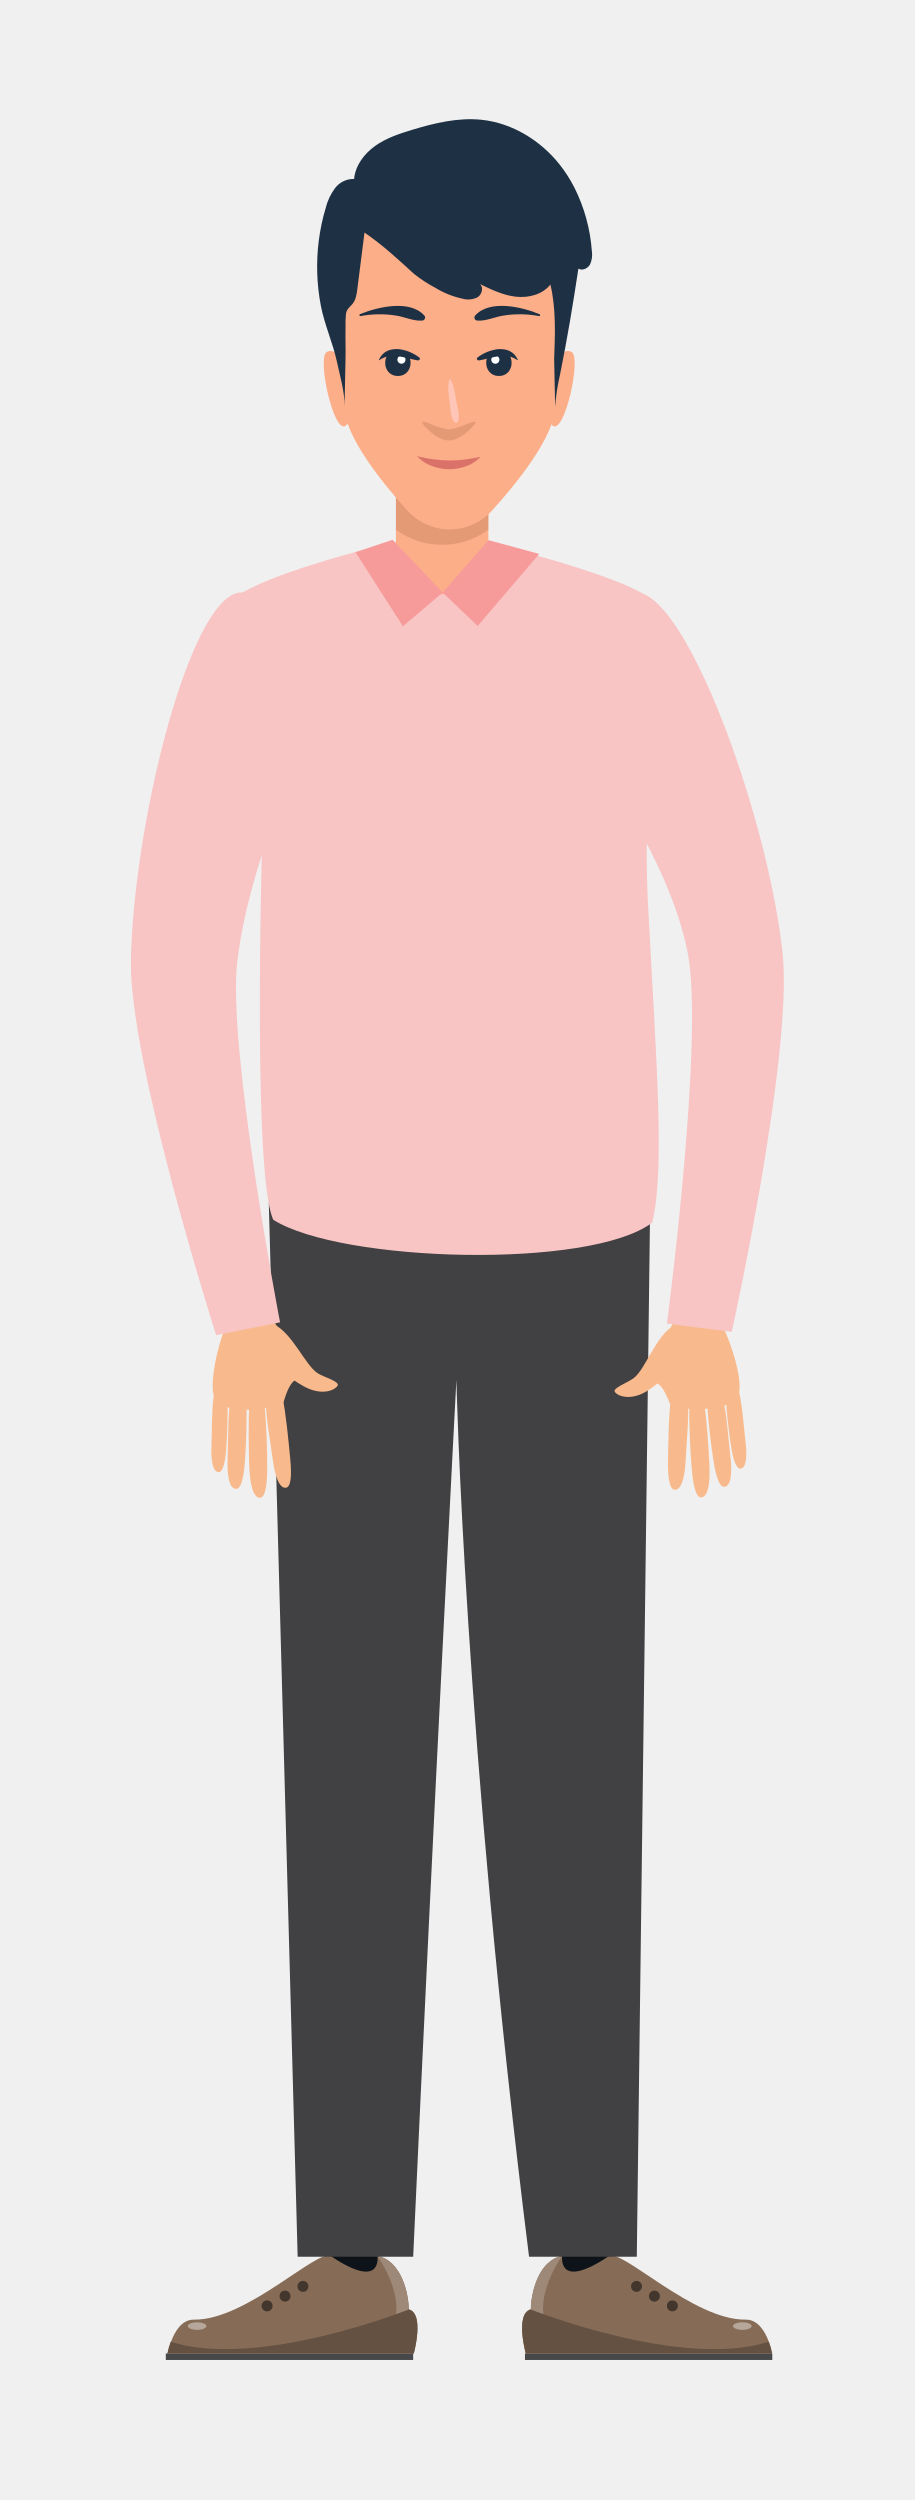
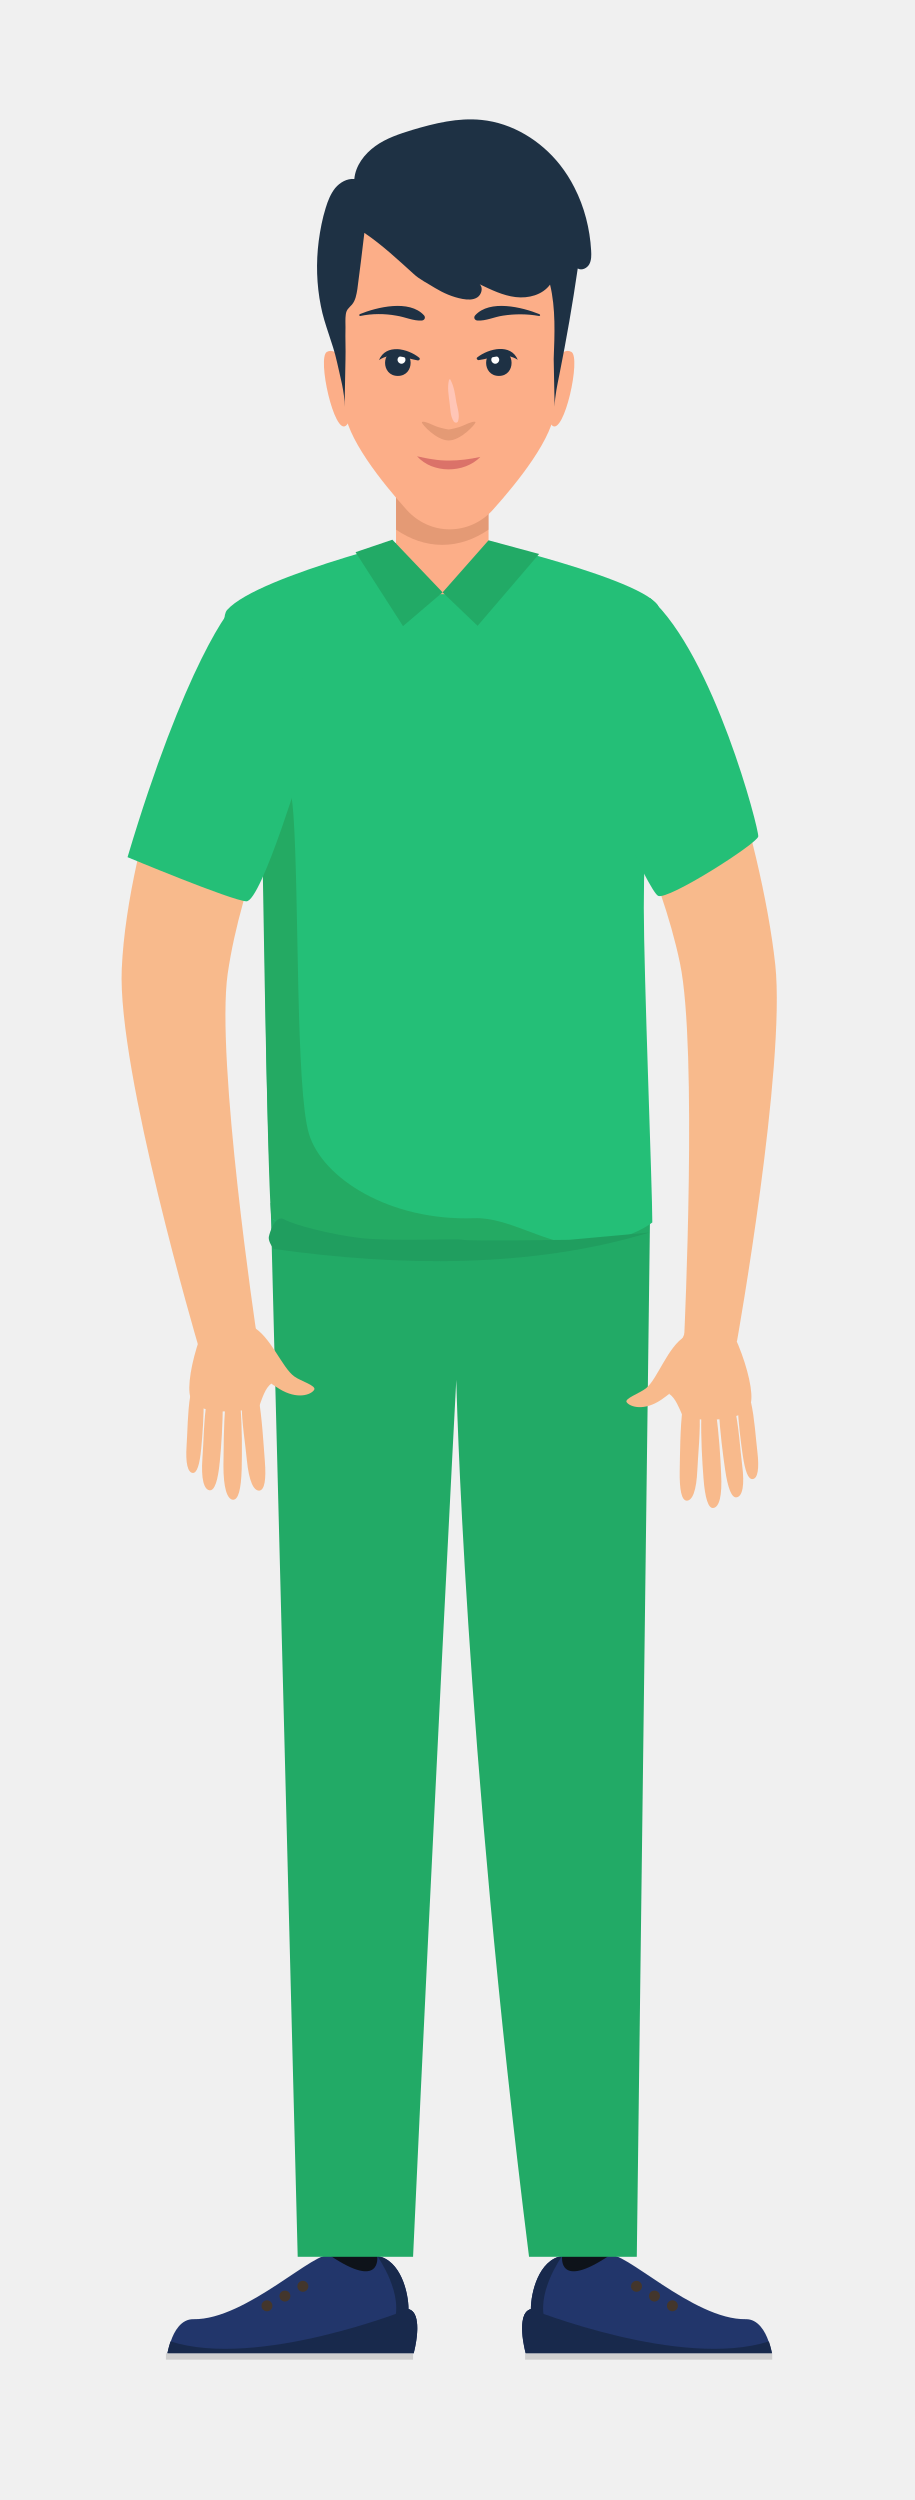
- <svg xmlns="http://www.w3.org/2000/svg" viewBox="0 0 300.52 821.26">
-   <defs>
-     <style>.cls-1{fill:#0e131a;}.cls-2{fill:#866c57;}.cls-3{fill:#9e8979;}.cls-4{fill:#474849;}.cls-5{fill:#655141;}.cls-6{fill:#43362c;}.cls-7{fill:#b6a79a;}.cls-8{fill:#414042;}.cls-9{fill:#f8c4c4;}.cls-10{fill:#fcae88;}.cls-11{fill:#b06d4d;opacity:0.32;}.cls-12{fill:#f8ba8c;}.cls-13{fill:#f79a9a;}.cls-14{fill:#1e3144;}.cls-15{fill:#fff;}.cls-16{fill:#db7269;}.cls-17{fill:#ffc5b6;}</style>
-   </defs>
+ <svg xmlns="http://www.w3.org/2000/svg" version="1.1" id="Layer_1" x="0px" y="0px" viewBox="0 0 300.5 821.3" style="enable-background:new 0 0 300.5 821.3;" xml:space="preserve">
+   <style type="text/css">
+ 	.st0{fill:#0E131A;}
+ 	.st1{fill:#22366B;}
+ 	.st2{fill:#18294C;}
+ 	.st3{fill:#CFCFCF;}
+ 	.st4{fill:#43362C;}
+ 	.st5{fill:#22AA66;}
+ 	.st6{fill:#24BF77;}
+ 	.st7{fill:#FCAE88;}
+ 	.st8{opacity:0.32;fill:#B06D4D;enable-background:new    ;}
+ 	.st9{fill:#F8BA8C;}
+ 	.st10{fill:#1E3144;}
+ 	.st11{fill:#FFFFFF;}
+ 	.st12{fill:#DB7269;}
+ 	.st13{fill:#FFC5B6;}
+ 	.st14{fill:#24AA63;}
+ 	.st15{fill:#209E5F;}
+ </style>
+   <g id="BACKGROUND">
+ </g>
  <g id="OBJECT">
-     <g id="doctor">
-       <polygon class="cls-1" points="201.35 756.89 202.73 723.68 184.85 723.68 183.47 756.89 201.35 756.89" />
-       <path class="cls-2" d="M253.64,773.14H172.72s-1.88-6.78-.95-11.09c.35-1.68,1.14-3,2.62-3.37,0-5.28,2.5-16.13,10.28-17.52h0c0,.38-1.42,11.23,15.3,0,4.16-2.79,27.73,21.11,45.05,20.85,4-.06,6.35,4,7.54,7.26A24.47,24.47,0,0,1,253.64,773.14Z" />
-       <path class="cls-3" d="M184.67,741.05c-.24.33-9.17,12.9-5.33,22.37a22.3,22.3,0,0,1-7.57-1.49c.35-1.67,1.14-3,2.62-3.36,0-5.29,2.5-16.13,10.28-17.52Z" />
-       <rect class="cls-4" x="172.45" y="773.14" width="81.25" height="2.12" />
-       <path class="cls-5" d="M253.64,773.14H172.72s-3.62-13.07,1.67-14.46c0,0,49.43,19.76,78.17,10.59A24.47,24.47,0,0,1,253.64,773.14Z" />
-       <path class="cls-6" d="M210.9,751.09a1.81,1.81,0,1,1-1.8-1.81A1.8,1.8,0,0,1,210.9,751.09Z" />
-       <path class="cls-6" d="M216.79,754.29a1.81,1.81,0,1,1-1.81-1.81A1.81,1.81,0,0,1,216.79,754.29Z" />
-       <path class="cls-6" d="M222.68,757.49a1.81,1.81,0,1,1-1.81-1.81A1.81,1.81,0,0,1,222.68,757.49Z" />
-       <path class="cls-7" d="M246.92,764.13c0,.68-1.37,1.24-3.06,1.24s-3.06-.56-3.06-1.24,1.37-1.24,3.06-1.24S246.92,763.44,246.92,764.13Z" />
-       <polygon class="cls-1" points="107.26 756.89 105.88 723.68 123.75 723.68 125.14 756.89 107.26 756.89" />
-       <path class="cls-2" d="M55,773.14h80.92s1.88-6.78,1-11.09c-.35-1.68-1.14-3-2.62-3.37,0-5.28-2.5-16.13-10.28-17.52h0c0,.38,1.42,11.23-15.3,0-4.16-2.79-27.73,21.11-45,20.85-4.05-.06-6.35,4-7.54,7.26A24.47,24.47,0,0,0,55,773.14Z" />
-       <path class="cls-3" d="M123.94,741.05c.24.33,9.17,12.9,5.33,22.37a22.3,22.3,0,0,0,7.57-1.49c-.35-1.67-1.14-3-2.62-3.36,0-5.29-2.5-16.13-10.28-17.52Z" />
-       <rect class="cls-4" x="54.47" y="773.14" width="81.25" height="2.12" />
-       <path class="cls-5" d="M55,773.14h80.92s3.62-13.07-1.67-14.46c0,0-49.44,19.76-78.17,10.59A24.47,24.47,0,0,0,55,773.14Z" />
-       <path class="cls-6" d="M97.71,751.09a1.81,1.81,0,1,0,1.8-1.81A1.8,1.8,0,0,0,97.71,751.09Z" />
-       <path class="cls-6" d="M91.82,754.29a1.81,1.81,0,1,0,1.81-1.81A1.81,1.81,0,0,0,91.82,754.29Z" />
-       <path class="cls-6" d="M85.93,757.49a1.81,1.81,0,1,0,1.81-1.81A1.81,1.81,0,0,0,85.93,757.49Z" />
-       <path class="cls-7" d="M61.69,764.13c0,.68,1.37,1.24,3.06,1.24s3.06-.56,3.06-1.24-1.37-1.24-3.06-1.24S61.69,763.44,61.69,764.13Z" />
-       <path class="cls-8" d="M88.3,395.16l9.48,346.19h37.95c6.67-146.07,14.2-288.06,14.2-288.06s2.47,117.23,23.87,288.06h35.39l4.4-346.19Z" />
+     <g>
+       <g>
+         <g id="doctor_13_">
+           <g>
+             <g>
+               <polygon class="st0" points="201.4,756.9 202.7,723.7 184.9,723.7 183.5,756.9       " />
+               <g>
+                 <path class="st1" d="M253.6,773.1h-80.9c0,0-1.9-6.8-0.9-11.1c0.4-1.7,1.1-3,2.6-3.4c0-5.3,2.5-16.1,10.3-17.5l0,0         c-0.1,0.4-1.4,11.2,15.3,0c4.2-2.8,27.7,21.1,45,20.8c4-0.1,6.4,4,7.5,7.3C253.3,771.4,253.6,773.1,253.6,773.1z" />
+                 <path class="st2" d="M184.7,741.1c-0.2,0.3-9.2,12.9-5.3,22.4c-2.6,0-5.1-0.6-7.6-1.5c0.4-1.7,1.1-3,2.6-3.4         C174.4,753.3,176.9,742.4,184.7,741.1C184.7,741,184.7,741,184.7,741.1z" />
+                 <rect x="172.5" y="773.1" class="st3" width="81.2" height="2.1" />
+                 <path class="st2" d="M253.6,773.1h-80.9c0,0-3.6-13.1,1.7-14.5c0,0,49.4,19.8,78.2,10.6C253.3,771.4,253.6,773.1,253.6,773.1         z" />
+                 <g>
+                   <path class="st4" d="M210.9,751.1c0,1-0.8,1.8-1.8,1.8s-1.8-0.8-1.8-1.8s0.8-1.8,1.8-1.8          C210.1,749.3,210.9,750.1,210.9,751.1z" />
+                   <path class="st4" d="M216.8,754.3c0,1-0.8,1.8-1.8,1.8s-1.8-0.8-1.8-1.8s0.8-1.8,1.8-1.8S216.8,753.3,216.8,754.3z" />
+                   <path class="st4" d="M222.7,757.5c0,1-0.8,1.8-1.8,1.8s-1.8-0.8-1.8-1.8s0.8-1.8,1.8-1.8S222.7,756.5,222.7,757.5z" />
+                 </g>
+               </g>
+             </g>
+             <g>
+               <polygon class="st0" points="107.3,756.9 105.9,723.7 123.8,723.7 125.1,756.9       " />
+               <g>
+                 <path class="st1" d="M55,773.1h80.9c0,0,1.9-6.8,0.9-11.1c-0.4-1.7-1.1-3-2.6-3.4c0-5.3-2.5-16.1-10.3-17.5l0,0         c0.1,0.4,1.4,11.2-15.3,0c-4.2-2.8-27.7,21.1-45,20.8c-4.1-0.1-6.4,4-7.5,7.3C55.3,771.4,55,773.1,55,773.1z" />
+                 <path class="st2" d="M123.9,741.1c0.2,0.3,9.2,12.9,5.3,22.4c2.6,0,5.1-0.6,7.6-1.5c-0.4-1.7-1.1-3-2.6-3.4         C134.2,753.3,131.7,742.4,123.9,741.1C123.9,741,123.9,741,123.9,741.1z" />
+                 <rect x="54.5" y="773.1" class="st3" width="81.2" height="2.1" />
+                 <path class="st2" d="M55,773.1h80.9c0,0,3.6-13.1-1.7-14.5c0,0-49.4,19.8-78.2,10.6C55.3,771.4,55,773.1,55,773.1z" />
+                 <g>
+                   <path class="st4" d="M97.7,751.1c0,1,0.8,1.8,1.8,1.8s1.8-0.8,1.8-1.8s-0.8-1.8-1.8-1.8S97.7,750.1,97.7,751.1z" />
+                   <path class="st4" d="M91.8,754.3c0,1,0.8,1.8,1.8,1.8s1.8-0.8,1.8-1.8s-0.8-1.8-1.8-1.8C92.6,752.5,91.8,753.3,91.8,754.3z" />
+                   <path class="st4" d="M85.9,757.5c0,1,0.8,1.8,1.8,1.8s1.8-0.8,1.8-1.8s-0.8-1.8-1.8-1.8C86.7,755.7,85.9,756.5,85.9,757.5z" />
+                 </g>
+               </g>
+             </g>
+             <g>
+               <path class="st5" d="M88.9,395.2l8.9,346.2h37.9c6.7-146.1,14.2-288.1,14.2-288.1s2.5,117.2,23.9,288.1h35.4l4.4-346.2H88.9z" />
+             </g>
+           </g>
+         </g>
+         <path class="st6" d="M214.3,401.6C194,417.1,112,414.7,89.8,400.7c-2.9-17.6-3.2-140.8-3.2-140.8s-17.1-53.8-12-59.5     c10.3-11.7,70.2-25.8,70.2-25.8s64.2,14.2,71.3,24.2c3.4,4.9-4.6,50.6-4.6,99.5C211.5,319.6,214.3,390.6,214.3,401.6z" />
+         <g>
+           <rect x="130.1" y="158.5" class="st7" width="30.4" height="36.7" />
+           <path class="st8" d="M130.1,158.5V174c4.7,3.2,9.8,5,15.2,5s10.5-1.8,15.2-5v-15.5H130.1z" />
+         </g>
+         <g>
+           <path class="st9" d="M246.6,461.2c2-7.1-8-33.1-14-32.9c-5,0.1-13.1,20.2-12.7,29.7c1.9,1.1,3.4,4.9,4.2,6.8      C224.8,466.7,244.6,468.3,246.6,461.2z" />
+           <path class="st9" d="M231.1,485.5c-0.4-5.2-0.9-13.3-0.7-20.4c1.7-0.1,3.3-0.4,4.8-1c1,6.6,1.5,15,1.7,20      c0.4,7.3-0.6,11.1-2.6,11.3C232.7,495.6,231.6,492.2,231.1,485.5z" />
+           <path class="st9" d="M238.2,482.7c-0.7-4.8-1.7-12.4-2-19.1c1.6-0.1,3.6-0.8,5.1-1.4c1.4,6.1,1.9,14.3,2.5,19      c0.9,6.8,0.1,10.4-1.8,10.7C240.4,492.2,239.1,489,238.2,482.7z" />
+           <path class="st9" d="M244,478.1c-0.6-4.1-1.4-10.6-1.7-16.3c1.4-0.1,3.1-0.7,4.4-1.2c1.2,5.2,1.6,12.2,2.1,16.2      c0.7,5.8,0.1,8.9-1.5,9.1C245.8,486.1,244.8,483.4,244,478.1z" />
+           <path class="st9" d="M223.3,483.2c0.1-4.9,0.1-14.3,1-20.9c1.6,0.1,4,1.6,5.5,1.3c0.4,6.3-0.5,14.4-0.7,19.2      c-0.3,6.9-1.6,10.2-3.5,10.2C223.9,492.9,223.2,489.5,223.3,483.2z" />
+           <path class="st9" d="M212.2,456.1c3.8-3,7.2-13.8,12.9-17.1c0.9,1.4,5.3,8.1,6.5,9.1c-4.8,4.1-10.4,9-14.3,11.7      c-5.7,3.9-10.3,2.4-11.4,0.9C204.9,459.5,210.2,457.7,212.2,456.1z" />
+         </g>
+         <path class="st9" d="M242.1,440.7l-17.3-2.2c0,0,4.4-94.1-1.4-122c-6.4-30.9-23.3-62.2-23.3-62.2s1.6-66.8,15.2-55.7     c12.9,10.6,34.7,75.3,39.4,118.4C258.2,350.2,242.1,440.7,242.1,440.7z" />
+         <g>
+           <g>
+             <path class="st9" d="M62.6,459.2c-2.4-7,6.2-33.4,12.2-33.6c5-0.1,14.1,19.5,14.3,29c-1.9,1.2-3.1,5.1-3.8,7       C84.6,463.4,65,466.2,62.6,459.2z" />
+             <path class="st9" d="M79.4,482.6c0.1-5.2,0.2-13.3-0.4-20.4c-1.7,0-3.3-0.3-4.9-0.8c-0.7,6.6-0.6,15.1-0.7,20.1       c0,7.3,1.2,11,3.1,11.2C78.3,492.8,79.2,489.3,79.4,482.6z" />
+             <path class="st9" d="M72.2,480.2c0.5-4.9,1-12.5,1-19.2c-1.6,0-3.7-0.6-5.2-1.1c-1.1,6.2-1.1,14.4-1.5,19.1       c-0.5,6.9,0.5,10.4,2.4,10.6C70.5,489.7,71.6,486.5,72.2,480.2z" />
+             <path class="st9" d="M66.1,475.9c0.4-4.2,0.9-10.7,0.8-16.4c-1.4,0-3.1-0.5-4.4-0.9c-0.9,5.3-0.9,12.3-1.2,16.3       c-0.4,5.9,0.4,8.8,2,9C64.7,484,65.6,481.2,66.1,475.9z" />
+             <path class="st9" d="M87,479.9c-0.4-4.9-0.9-14.3-2.1-20.9c-1.6,0.2-3.9,1.8-5.5,1.6c-0.1,6.3,1.3,14.4,1.7,19.1       c0.7,6.9,2.2,10.1,4.1,10C86.9,489.5,87.5,486.2,87,479.9z" />
+             <path class="st9" d="M96.7,452.2c-4-2.8-7.9-13.4-13.8-16.4c-0.8,1.4-4.8,8.4-6,9.5c5,3.9,10.8,8.5,14.9,11       c5.9,3.6,10.4,1.9,11.4,0.3C104.1,455.2,98.7,453.7,96.7,452.2z" />
+           </g>
+           <path class="st9" d="M65,441.6l19.3-3.3c0,0-13.5-90.3-9.5-118.4c4.5-31.2,20.2-65,20.2-65s-4-67.6-16.8-55.8      c-12.1,11.1-36.3,76-38.2,119.2C38.5,351.6,65,441.6,65,441.6z" />
+         </g>
+         <g>
+           <g>
+             <polygon class="st5" points="145.4,194.6 132.4,205.7 116.8,181.4 128.9,177.3      " />
+           </g>
+           <g>
+             <polygon class="st5" points="145.4,194.6 156.9,205.6 177.1,182 160.5,177.5      " />
+           </g>
+         </g>
+       </g>
+       <g>
+         <g>
+           <path class="st7" d="M181.6,120.1c0,0,2.8-6.3,6.1-4.5s-2.4,27.6-6.3,24.2C177.5,136.3,181.6,120.1,181.6,120.1z" />
+           <path class="st7" d="M113.5,120.1c0,0-2.8-6.3-6.1-4.5c-3.3,1.8,2.4,27.6,6.3,24.2C117.6,136.3,113.5,120.1,113.5,120.1z" />
+           <path class="st7" d="M147.7,173.9L147.7,173.9c-5.3,0-10.4-2.3-14.1-6.4c-7.8-8.7-20.4-24.2-20.4-33.8L111,96.4      C111,76,128.6,63,147.7,63l0,0c11.8,0,23.1,4.9,29.9,13.5c4.2,5.3,6.8,11.9,6.8,19.7l-2.1,37.5c0,9.7-12.6,25.1-20.4,33.8      C158.2,171.6,153.1,173.9,147.7,173.9z" />
+           <path class="st10" d="M188.7,61.6c-1.3-2.6-2.9-5.1-4.7-7.4c-6.3-8-15.7-13.8-25.8-14.8c-7.7-0.8-15.4,1.1-22.8,3.3      c-4.2,1.3-8.5,2.7-12.1,5.3s-6.5,6.4-6.9,10.8c-2.4-0.2-4.7,1.1-6.3,3c-1.5,1.9-2.4,4.2-3.1,6.5c-1.1,3.5-1.8,7.2-2.3,10.9      c-0.9,7.1-0.7,14.3,0.7,21.3c1.2,6.3,3.9,12,5.3,18.4c1,4.7,2.6,10,2.5,14.8l0.3-15.7c0.1-3.4-0.1-6.8,0-10.3      c0-1.4-0.1-3,0.1-4.4c0.2-1.6,1-2.1,2-3.2c1.2-1.4,1.5-3.3,1.8-5.1c0.8-6.2,1.6-12.3,2.3-18.5c5.9,4,11,8.8,16.2,13.5      c1.9,1.8,4.8,3.2,7,4.6c2.8,1.7,5.8,3,9,3.6c1.7,0.3,3.5,0.4,4.9-0.5s2-3.2,0.8-4.3c3.8,1.8,7.6,3.7,11.8,4.2s8.8-0.7,11.3-4.1      c1.9,7.8,1.5,16.5,1.2,24.4l0.3,15.7c0.1-3.6,0.9-7.2,1.6-10.7c2.3-11.5,4.3-23,6-34.7c1.3,0.8,3.1-0.1,3.8-1.4s0.7-2.9,0.6-4.5      C193.8,75.2,192,68,188.7,61.6z" />
+         </g>
+         <g>
+           <path class="st8" d="M152.4,139.7c-2.1,1-5,1.4-5,1.4s-2.9-0.4-5-1.4s-3.8-1.5-3.8-0.9s4.8,5.9,8.8,5.9s8.7-5.3,8.8-5.9      C156.3,138.2,154.5,138.7,152.4,139.7z" />
+           <g>
+             <g>
+               <path class="st10" d="M130.7,123.5c5.6,0,5.6-8.6,0-8.6C125.1,114.9,125.1,123.5,130.7,123.5L130.7,123.5z" />
+             </g>
+             <path class="st11" d="M133.2,118.2c0,0.7-0.6,1.3-1.3,1.3s-1.3-0.6-1.3-1.3c0-0.7,0.6-1.3,1.3-1.3       C132.6,116.8,133.2,117.4,133.2,118.2z" />
+             <g>
+               <path class="st10" d="M124.5,118.3c4.1-2.8,8.4-0.7,12.7,0.1c0.5,0.1,1-0.5,0.5-0.9C134,114.5,126.8,112.8,124.5,118.3        C124.4,118.3,124.5,118.4,124.5,118.3L124.5,118.3z" />
+             </g>
+           </g>
+           <g>
+             <g>
+               <path class="st10" d="M163.9,123.5c-5.6,0-5.6-8.6,0-8.6C169.4,114.9,169.5,123.5,163.9,123.5L163.9,123.5z" />
+             </g>
+             <path class="st11" d="M161.4,118.2c0,0.7,0.6,1.3,1.3,1.3s1.3-0.6,1.3-1.3c0-0.7-0.6-1.3-1.3-1.3       C162,116.8,161.4,117.4,161.4,118.2z" />
+             <g>
+               <path class="st10" d="M170.1,118.2c-2.3-5.5-9.6-3.7-13.3-0.8c-0.5,0.4,0.1,1,0.5,0.9C161.7,117.7,165.9,115.5,170.1,118.2        C170.1,118.4,170.2,118.3,170.1,118.2L170.1,118.2z" />
+             </g>
+           </g>
+           <g>
+             <path class="st10" d="M118.4,103.8c3.8-0.8,8-0.8,11.8-0.1c2.8,0.4,5.6,1.8,8.4,1.6c0.9-0.1,1.3-1,0.7-1.7       c-4.8-5.3-15.5-2.7-21.1-0.4C117.9,103.4,118,103.9,118.4,103.8L118.4,103.8z" />
+           </g>
+           <g>
+             <path class="st10" d="M177.2,103.2c-5.7-2.3-16.3-4.9-21.1,0.4c-0.6,0.7-0.2,1.6,0.7,1.7c2.8,0.2,5.6-1.2,8.4-1.6       c3.9-0.6,8-0.6,11.8,0.1C177.5,103.9,177.6,103.4,177.2,103.2L177.2,103.2z" />
+           </g>
+           <g>
+             <path class="st12" d="M137,149.9c1.9,0.4,3.6,0.8,5.3,1c1.7,0.3,3.4,0.4,5.1,0.4c1.7,0,3.4-0.1,5.1-0.3       c1.7-0.2,3.5-0.5,5.3-0.9c-1.3,1.4-3,2.4-4.8,3.1c-1.8,0.7-3.8,1-5.7,1s-3.9-0.4-5.7-1.1C139.9,152.4,138.3,151.3,137,149.9z" />
+           </g>
+           <g>
+             <path class="st13" d="M147.5,124.8c-0.6,2.6-0.1,5,0.2,7.6c0.3,2,0.2,4.4,1.4,6.1c0.4,0.5,1.2,0.5,1.4-0.2       c0.6-2-0.2-4.2-0.6-6.2c-0.4-2.6-0.7-5-1.9-7.3C148,124.5,147.6,124.6,147.5,124.8L147.5,124.8z" />
+           </g>
+         </g>
+       </g>
    </g>
-     <path class="cls-9" d="M214.27,401.62c-20.33,15.45-102.3,13.13-124.5-.92-7.44-16.23-3.22-140.79-3.22-140.79S69,204.54,74.1,198.79c10.32-11.69,70.69-24.22,70.69-24.22s64.23,14.18,71.26,24.22c3.41,4.88-5.71,50.08-3.15,98.89C215.62,349.35,218.48,383.84,214.27,401.62Z" />
-     <rect class="cls-10" x="130.06" y="158.47" width="30.38" height="36.74" />
-     <path class="cls-11" d="M130.06,158.47V174a25.7,25.7,0,0,0,30.38,0V158.47Z" />
-     <path class="cls-12" d="M242.71,457.72c2-7.12-8-33.05-14-32.9C223.7,425,215.66,445,216,454.5c1.94,1.09,3.37,4.92,4.16,6.78S240.73,464.85,242.71,457.72Z" />
-     <path class="cls-12" d="M227.2,482c-.42-5.18-.89-13.32-.74-20.43a15.84,15.84,0,0,0,4.82-1c1,6.6,1.45,15,1.74,20,.41,7.33-.6,11.07-2.55,11.32C228.8,492.15,227.72,488.72,227.2,482Z" />
-     <path class="cls-12" d="M234.28,479.24c-.72-4.83-1.69-12.44-2-19.1a19.81,19.81,0,0,0,5.11-1.38c1.43,6.14,1.89,14.29,2.47,19,.86,6.84.09,10.37-1.8,10.66C236.47,488.68,235.21,485.5,234.28,479.24Z" />
-     <path class="cls-12" d="M240.08,474.59c-.62-4.12-1.45-10.62-1.69-16.3a16.34,16.34,0,0,0,4.37-1.18c1.22,5.25,1.6,12.19,2.11,16.22.73,5.84.07,8.85-1.54,9.1C242,482.65,240.87,479.94,240.08,474.59Z" />
-     <path class="cls-12" d="M219.45,479.69c.09-4.88.14-14.33,1-20.94,1.62.14,4,1.6,5.53,1.26.39,6.3-.51,14.4-.71,19.16-.29,6.89-1.63,10.24-3.54,10.22C220.05,489.37,219.33,486,219.45,479.69Z" />
-     <path class="cls-12" d="M208.27,452.64c3.82-3,7.17-13.75,12.93-17.1.88,1.38,5.28,8.1,6.49,9.12-4.78,4.13-10.37,9-14.27,11.74-5.66,3.94-10.28,2.42-11.41.89C201,456,206.34,454.18,208.27,452.64Z" />
-     <path class="cls-9" d="M240.38,437.52l-21.3-2.69s12.52-94.52,6.72-122.45c-6.42-30.95-29.71-61.6-29.71-61.6s-1.28-61.71,15.19-55.65,41.09,74.7,45.78,117.74C260.68,346.08,240.38,437.52,240.38,437.52Z" />
-     <path class="cls-12" d="M70.35,458.91c-2.54-7,5.26-33.6,11.29-33.93,5-.28,14.64,19.09,15.1,28.55-1.85,1.25-3,5.18-3.61,7.1S72.91,465.85,70.35,458.91Z" />
-     <path class="cls-12" d="M87.78,481.88c0-5.2-.19-13.35-.91-20.42a16.13,16.13,0,0,1-4.9-.63c-.5,6.66-.23,15.06-.11,20.11.18,7.33,1.5,11,3.46,11.08C87,492.1,87.8,488.59,87.78,481.88Z" />
-     <path class="cls-12" d="M80.5,479.67c.32-4.87.67-12.53.42-19.2a19.82,19.82,0,0,1-5.21-1c-.93,6.24-.72,14.39-.93,19.14-.3,6.89.75,10.35,2.65,10.49C79.07,489.26,80.07,486,80.5,479.67Z" />
-     <path class="cls-12" d="M74.34,475.51c.28-4.16.58-10.7.37-16.39a16.42,16.42,0,0,1-4.46-.82c-.78,5.33-.61,12.28-.78,16.34-.26,5.88.64,8.83,2.26,8.95C73.13,483.69,74,480.9,74.34,475.51Z" />
-     <path class="cls-12" d="M95.32,478.93c-.49-4.86-1.3-14.28-2.66-20.8-1.6.27-3.84,1.91-5.41,1.7.13,6.31,1.67,14.32,2.26,19,.84,6.84,2.45,10.08,4.35,9.9C95.5,488.61,95.94,485.23,95.32,478.93Z" />
-     <path class="cls-12" d="M104.27,451.06c-4.06-2.72-8.26-13.13-14.28-16-.75,1.44-4.6,8.5-5.72,9.61,5.09,3.73,11.07,8.16,15.17,10.55,6,3.47,10.44,1.59,11.45,0C111.76,453.79,106.32,452.44,104.27,451.06Z" />
-     <path class="cls-9" d="M71,438.61l21-4.22s-17.32-90-14.07-118.28c3.59-31.3,19.75-65.33,19.75-65.33s-5.1-62.78-21-55.56S43.81,272.34,43,315.57C42.43,348.93,71,438.61,71,438.61Z" />
-     <polygon class="cls-13" points="145.42 194.64 132.37 205.74 116.79 181.4 128.95 177.32 145.42 194.64" />
-     <polygon class="cls-13" points="145.42 194.64 156.91 205.63 177.14 181.97 160.51 177.45 145.42 194.64" />
-     <path class="cls-10" d="M181.65,120.14s2.78-6.32,6.12-4.53-2.38,27.64-6.31,24.16S181.65,120.14,181.65,120.14Z" />
-     <path class="cls-10" d="M113.47,120.14s-2.78-6.32-6.12-4.53,2.39,27.64,6.32,24.16S113.47,120.14,113.47,120.14Z" />
-     <path class="cls-10" d="M147.75,173.94h0a19.05,19.05,0,0,1-14.13-6.43c-7.83-8.68-20.44-24.16-20.44-33.82L111,96.44c0-20.38,17.62-33.37,36.71-33.37h0c11.83,0,23.09,4.89,29.95,13.46a30.93,30.93,0,0,1,6.76,19.66l-2.14,37.5c0,9.66-12.62,25.14-20.45,33.82A19,19,0,0,1,147.75,173.94Z" />
-     <path class="cls-14" d="M188.67,61.58a45.23,45.23,0,0,0-4.75-7.43c-6.3-8-15.66-13.77-25.8-14.81-7.69-.78-15.39,1.09-22.79,3.32-4.23,1.28-8.5,2.72-12.1,5.28s-6.51,6.45-6.91,10.85a7.59,7.59,0,0,0-6.25,3A18.23,18.23,0,0,0,107,68.29a66.66,66.66,0,0,0-2.29,10.85,68,68,0,0,0,.68,21.25c1.22,6.35,3.88,12,5.27,18.36,1,4.7,2.62,10,2.52,14.85,0,0,.33-15.72.33-15.74.07-3.42-.07-6.84,0-10.26a37.8,37.8,0,0,1,.13-4.39c.2-1.56,1-2.09,2-3.19,1.24-1.35,1.52-3.29,1.75-5.11q1.17-9.24,2.35-18.5c5.91,4,11,8.76,16.24,13.54a44.2,44.2,0,0,0,7,4.58,28.5,28.5,0,0,0,9,3.6,6.79,6.79,0,0,0,4.93-.49c1.43-.92,2-3.2.76-4.33,3.77,1.84,7.64,3.7,11.81,4.16s8.77-.73,11.33-4c1.87,7.79,1.54,16.45,1.23,24.44l.33,15.74A65.06,65.06,0,0,1,184,122.94c2.32-11.54,4.25-23,6-34.69,1.3.8,3.1-.06,3.84-1.39a7.85,7.85,0,0,0,.58-4.46A55.24,55.24,0,0,0,188.67,61.58Z" />
-     <path class="cls-11" d="M152.43,139.7a21.64,21.64,0,0,1-5,1.39,21.62,21.62,0,0,1-5-1.39c-2.06-1-3.83-1.5-3.78-.87s4.76,5.88,8.78,5.88,8.74-5.25,8.78-5.88S154.49,138.73,152.43,139.7Z" />
-     <path class="cls-14" d="M130.71,123.51c5.56,0,5.57-8.65,0-8.65s-5.57,8.65,0,8.65Z" />
-     <path class="cls-15" d="M133.21,118.16a1.33,1.33,0,1,1-1.33-1.34A1.33,1.33,0,0,1,133.21,118.16Z" />
-     <path class="cls-14" d="M124.55,118.34c4.12-2.85,8.35-.67,12.68.06.48.08,1-.54.54-.92-3.76-3-11-4.7-13.31.77,0,0,0,.13.09.09Z" />
-     <path class="cls-14" d="M163.89,123.51c-5.56,0-5.57-8.65,0-8.65s5.57,8.65,0,8.65Z" />
-     <path class="cls-15" d="M161.38,118.16a1.34,1.34,0,1,0,1.33-1.34A1.34,1.34,0,0,0,161.38,118.16Z" />
-     <path class="cls-14" d="M170.13,118.25c-2.34-5.47-9.55-3.75-13.31-.77-.48.38.06,1,.54.92,4.33-.73,8.57-2.91,12.68-.06.06,0,.11,0,.09-.09Z" />
-     <path class="cls-14" d="M118.42,103.84a34,34,0,0,1,11.81-.15c2.81.44,5.6,1.84,8.42,1.62a1,1,0,0,0,.7-1.71c-4.84-5.3-15.45-2.73-21.1-.39a.33.33,0,0,0,.17.63Z" />
-     <path class="cls-14" d="M177.25,103.21c-5.66-2.35-16.26-4.91-21.11.39a1,1,0,0,0,.71,1.71c2.79.22,5.63-1.19,8.41-1.62a33.7,33.7,0,0,1,11.81.15.33.33,0,0,0,.18-.63Z" />
-     <path class="cls-16" d="M137,149.86c1.87.43,3.59.81,5.31,1a38.64,38.64,0,0,0,5.12.4,36.94,36.94,0,0,0,5.13-.29c1.73-.2,3.46-.54,5.34-.92a12.11,12.11,0,0,1-4.79,3.12,16.19,16.19,0,0,1-11.39-.13A12.15,12.15,0,0,1,137,149.86Z" />
-     <path class="cls-17" d="M147.54,124.82c-.56,2.56-.14,5,.21,7.57.27,2,.19,4.44,1.37,6.12a.77.77,0,0,0,1.4-.18c.57-2-.23-4.25-.57-6.24-.42-2.55-.68-5-1.88-7.34a.29.29,0,0,0-.53.07Z" />
+     <path class="st14" d="M155.8,400.2c-27.8,1-49.9-13.1-54.3-27.7s-3.2-77.3-5.1-104.8c-1.3-18.9-8.4-34-20.8-45.9   c3.9,17.3,10.3,37.5,10.3,37.5s1.8,124.8,3.2,140.8c15.5,11.3,67.5,14.2,101.6,8.9C179.1,408.6,167,399.8,155.8,400.2z" />
+     <path class="st6" d="M213.6,196.5c0,0-30.8,7.8-19.4,53.5c0,0,18.8,42.7,22,44.3c3.2,1.6,32.6-17.2,32.9-19.5   S234.5,215.3,213.6,196.5z" />
+     <path class="st6" d="M78.4,197.7c-2.5,0.4-18,21.8-36.5,83.9c0,0,34,14.2,39,14.5s19.3-47.7,19.3-47.7S103.7,189.8,78.4,197.7z" />
+     <path class="st15" d="M213.4,404.9c-38.8,11.8-82.4,11.2-123.5,5.4c0,0-1.8-2.3-1.6-3.9c0.3-1.6,2.2-7.5,5.1-5.8s14.8,4.9,24.9,6.1   s32,0.1,33.8,0.6s34.9,0,34.9,0L213.4,404.9z" />
  </g>
</svg>
